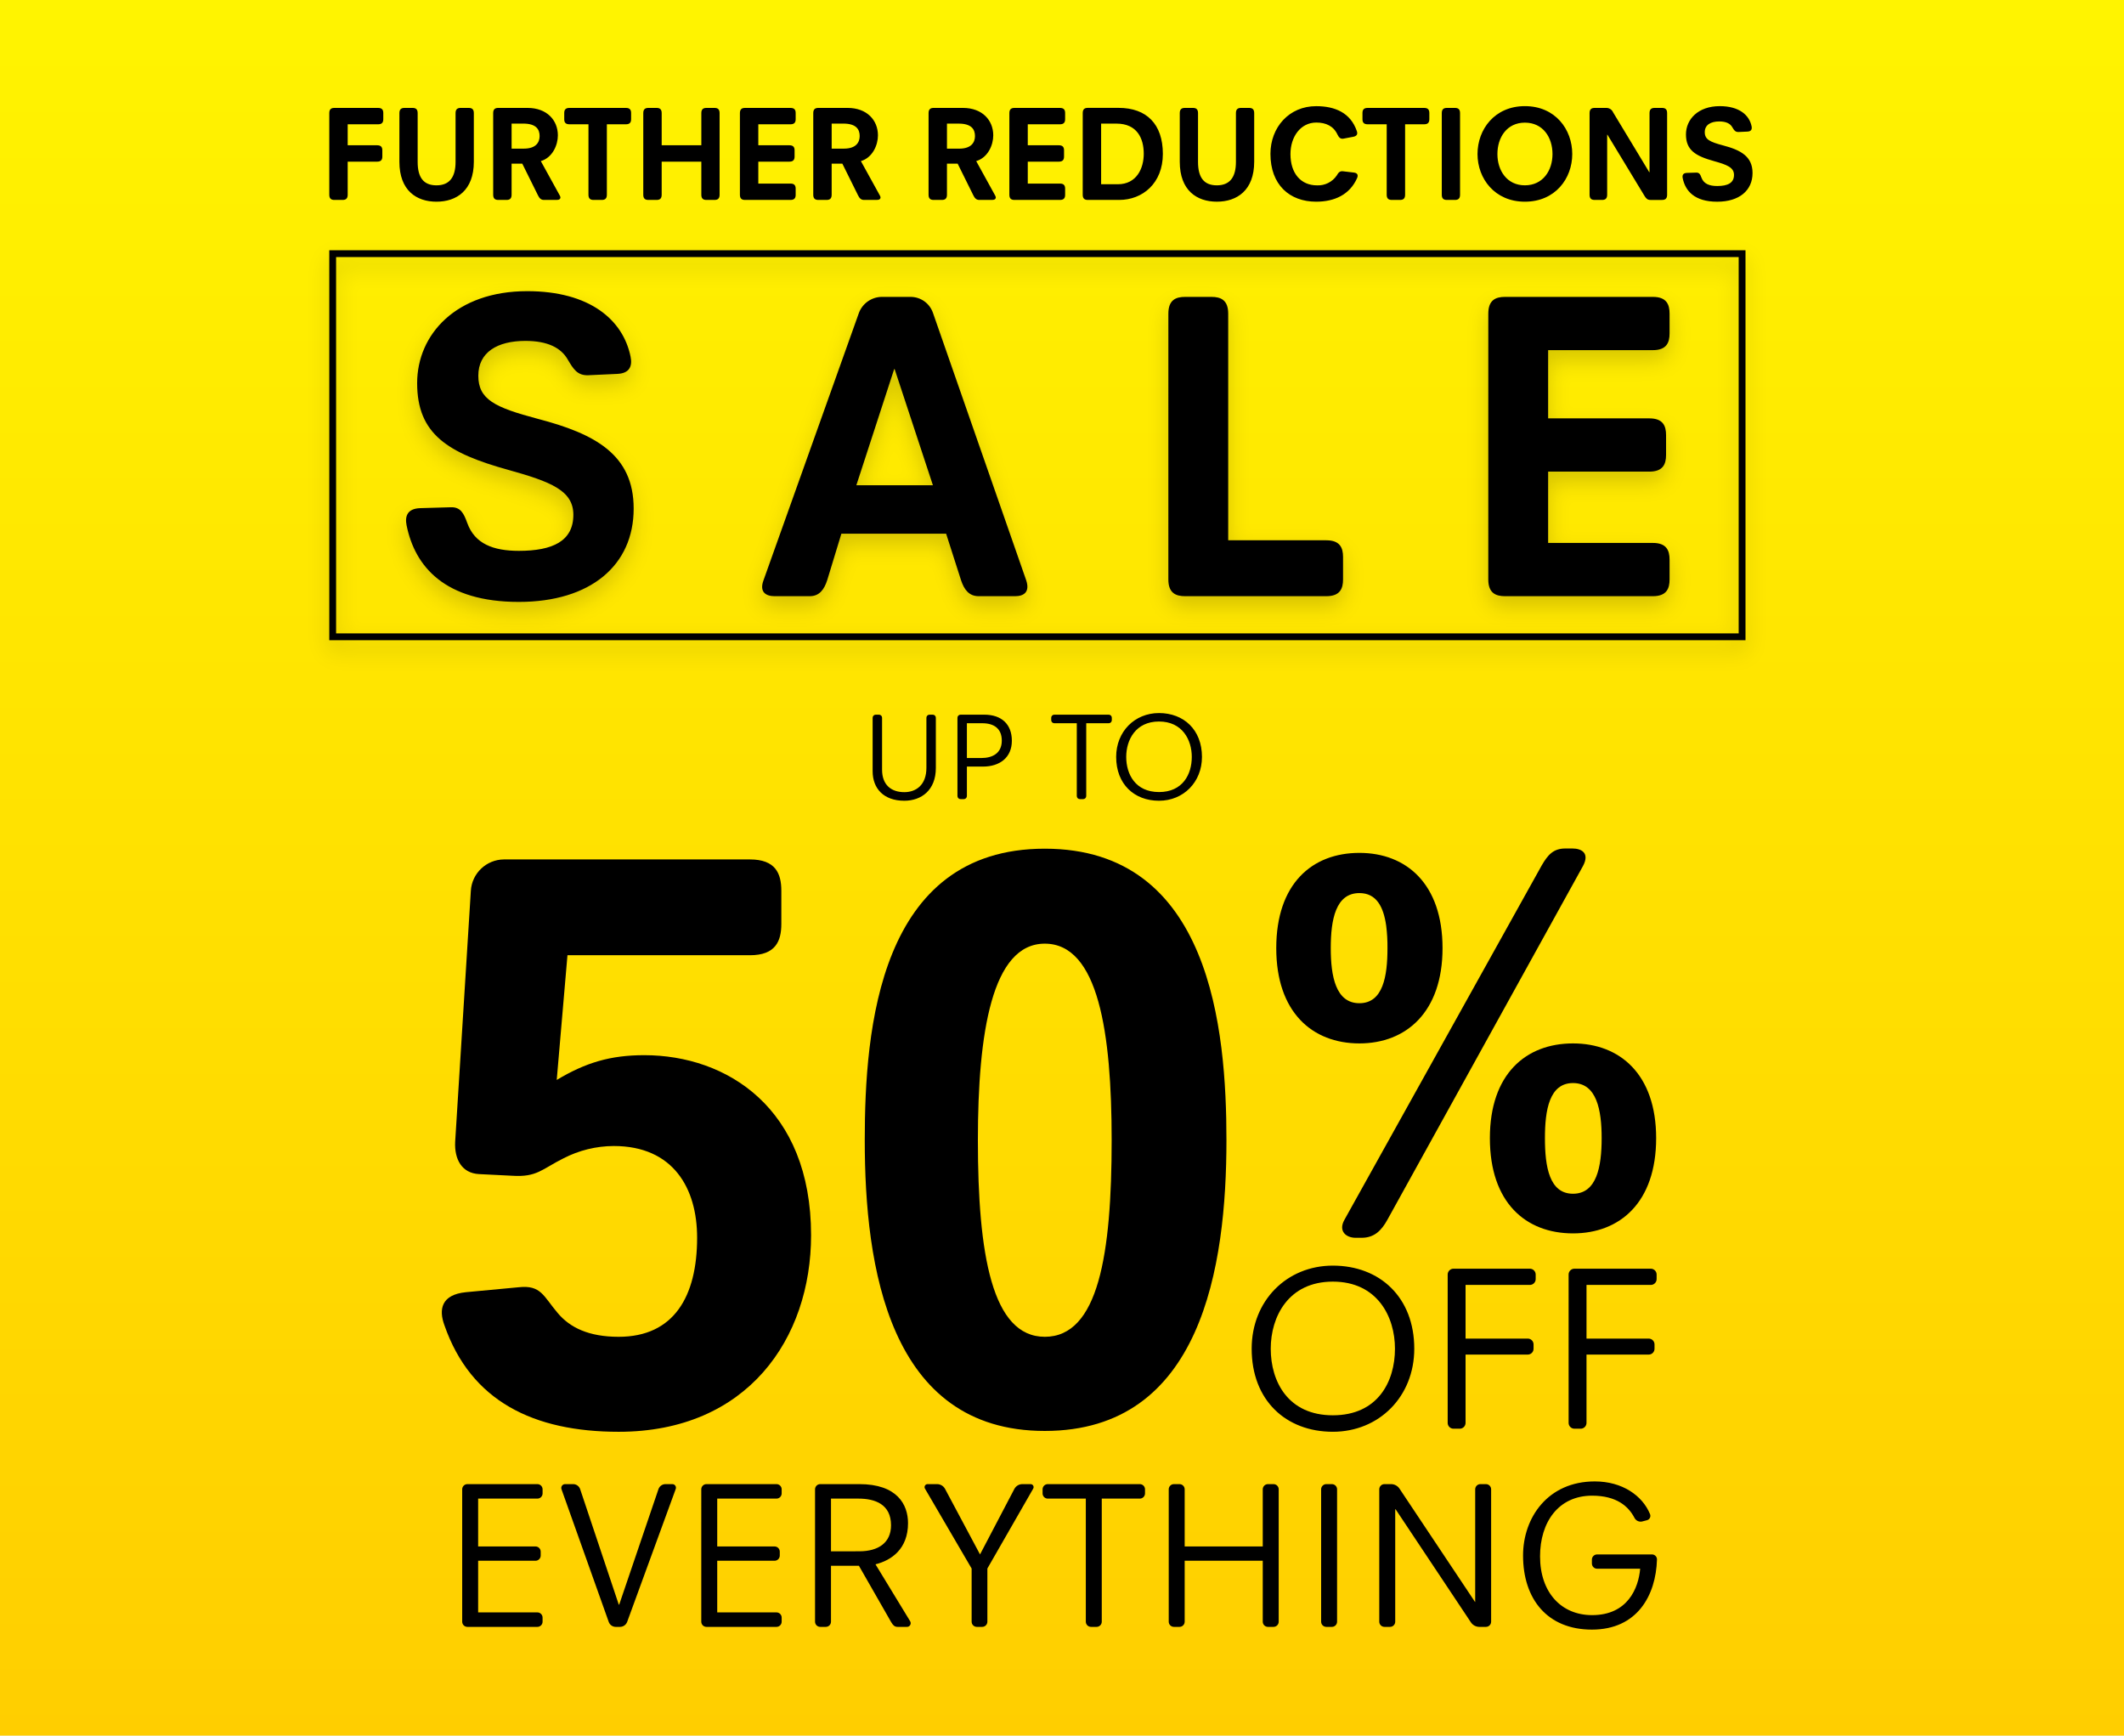
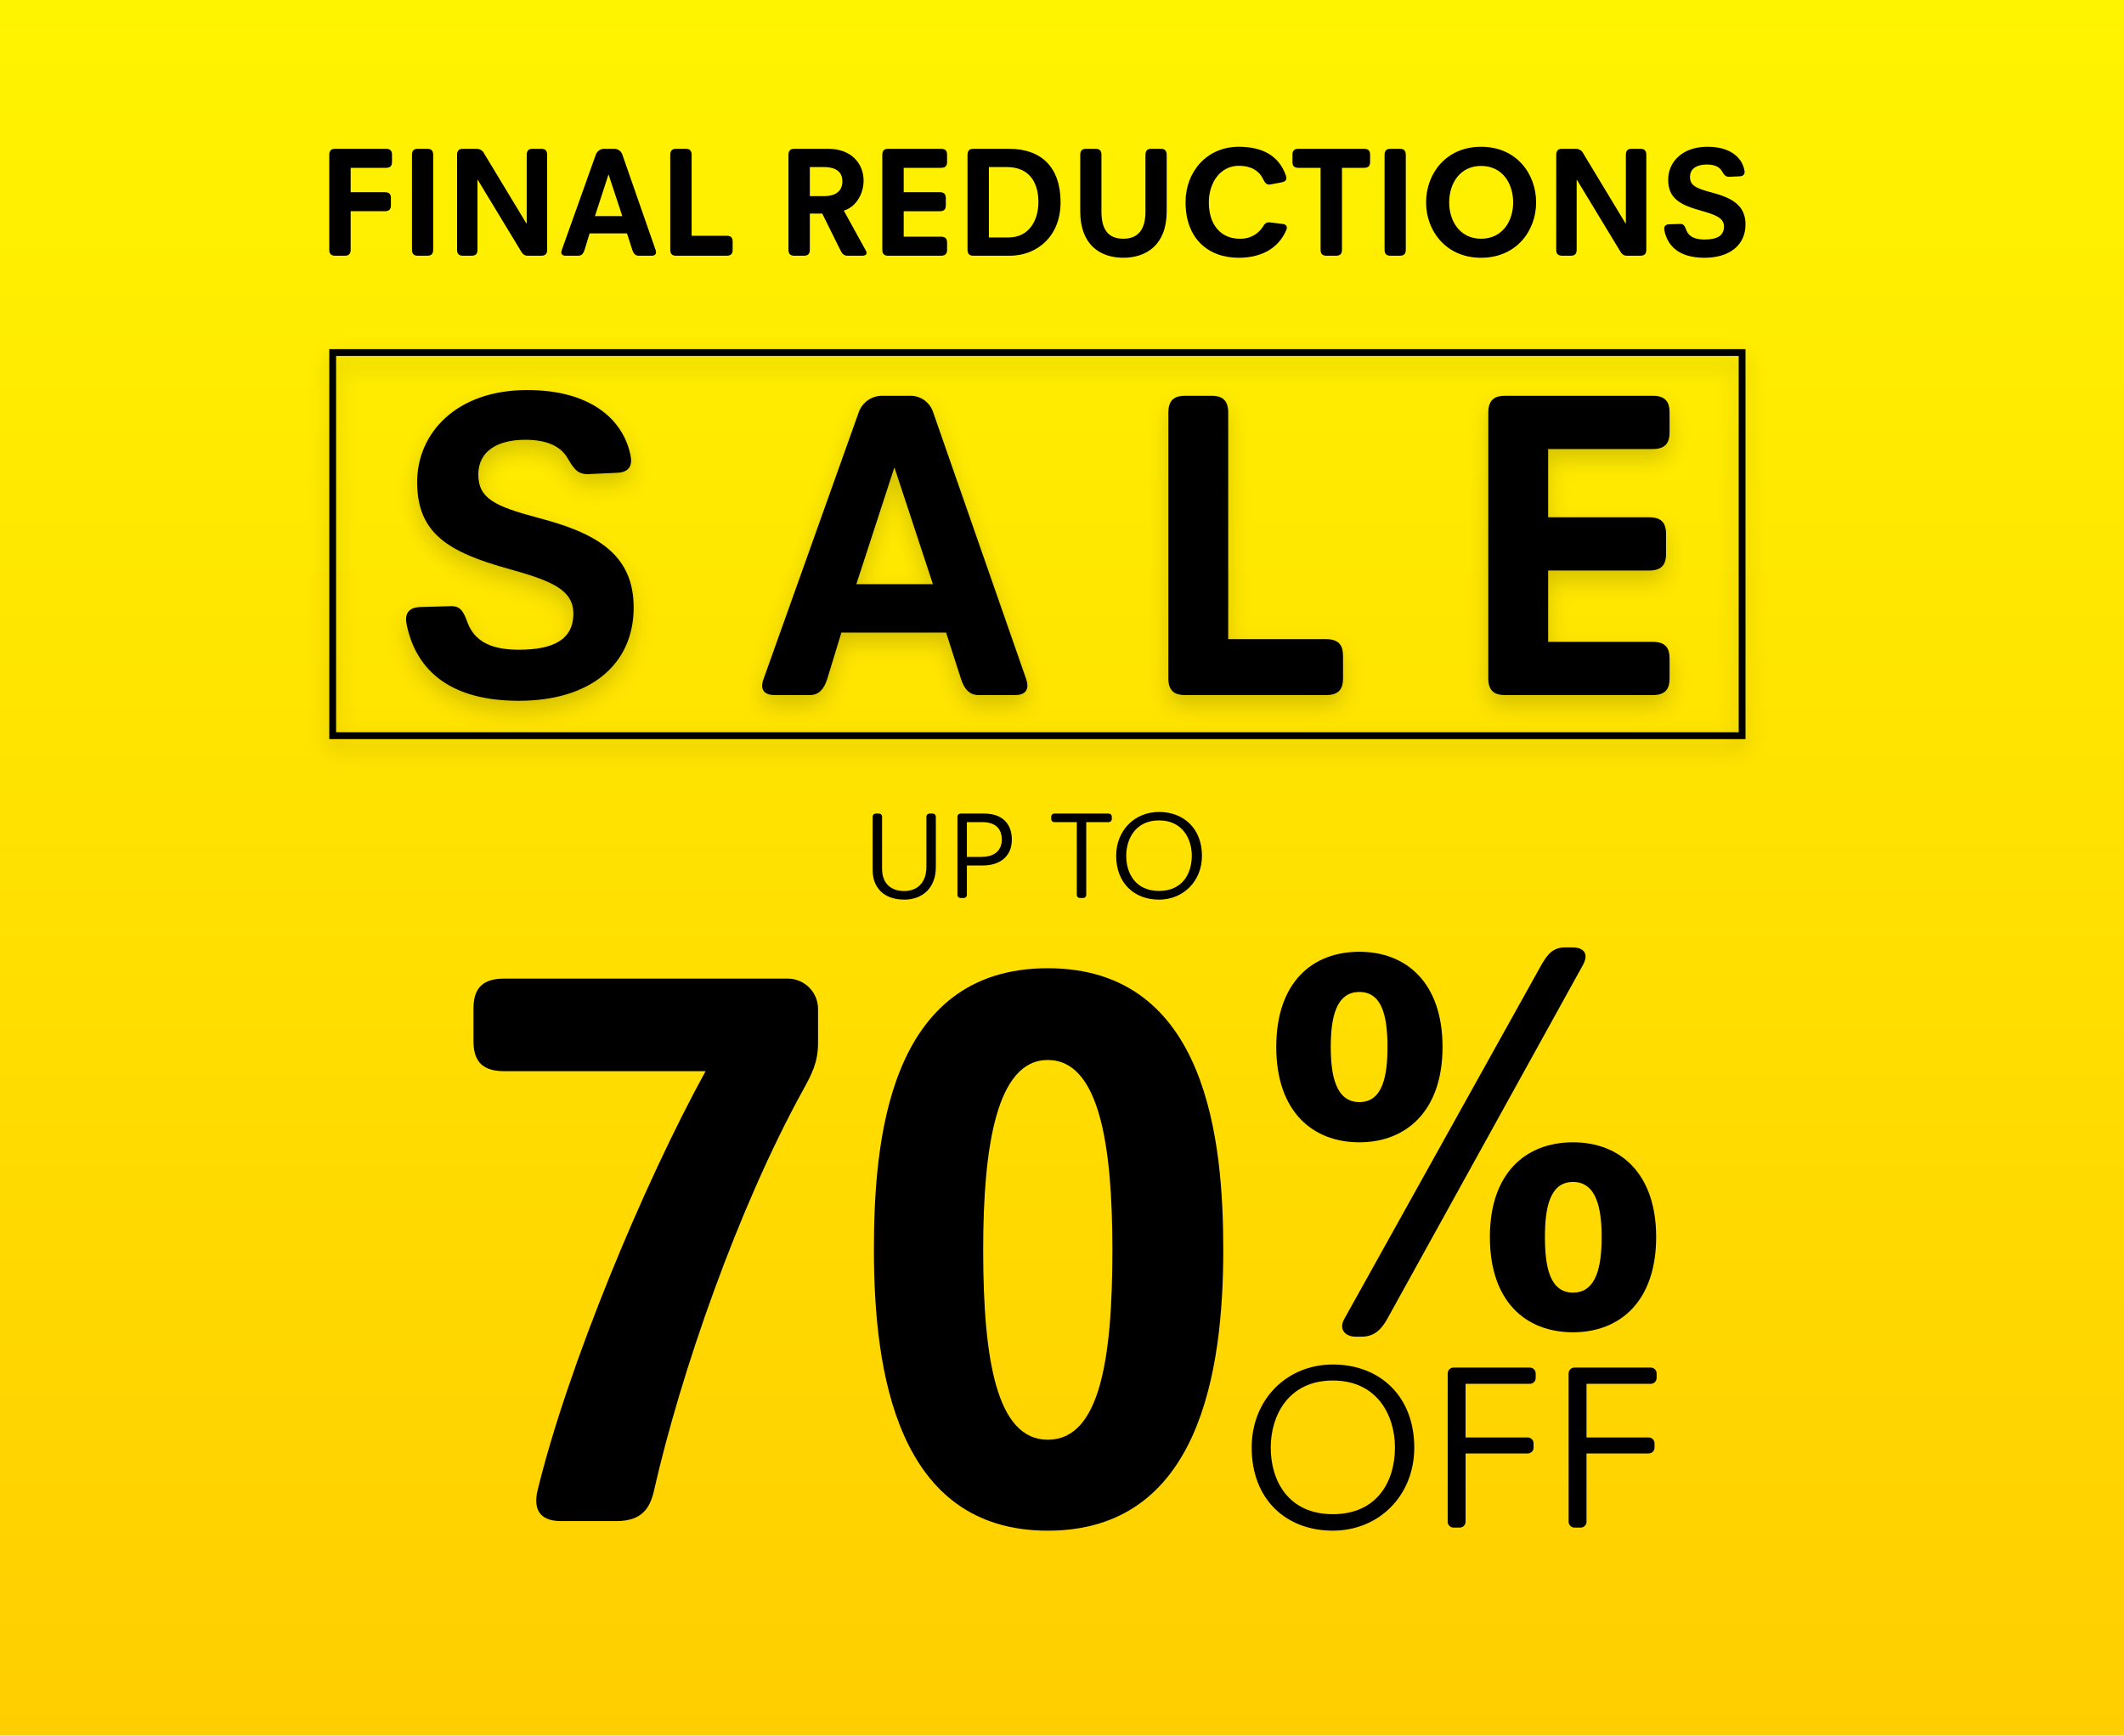
<svg xmlns="http://www.w3.org/2000/svg" viewBox="0 0 623 509">
  <defs>
    <style>
      .cls-1 {
        clip-path: url(#clip-Category);
      }

-       .cls-2, .cls-4 {
+       .cls-2 {
+         fill: url(#linear-gradient);
+       }
+ 
+       .cls-3, .cls-5 {
        fill: none;
      }

-       .cls-2 {
+       .cls-3 {
        stroke: #000;
        stroke-width: 2px;
      }

-       .cls-3 {
+       .cls-4 {
        stroke: none;
      }

-       .cls-5 {
-         fill: url(#linear-gradient);
+       .cls-6 {
+         fill: #fff;
      }

-       .cls-6 {
+       .cls-7 {
        filter: url(#Rectangle_722);
      }

-       .cls-7 {
+       .cls-8 {
        filter: url(#Path_536);
      }
    </style>
    <linearGradient id="linear-gradient" x1="0.5" x2="0.5" y2="1" gradientUnits="objectBoundingBox">
      <stop offset="0" stop-color="#fff400" />
      <stop offset="1" stop-color="#ffce00" />
    </linearGradient>
-     <filter id="Path_536" x="110.106" y="79.39" width="388.614" height="109.13" filterUnits="userSpaceOnUse">
+     <filter id="Path_536" x="110.104" y="108.388" width="388.606" height="109.133" filterUnits="userSpaceOnUse">
      <feOffset dy="3" input="SourceAlpha" />
      <feGaussianBlur stdDeviation="3" result="blur" />
      <feFlood flood-opacity="0.161" />
      <feComposite operator="in" in2="blur" />
      <feComposite in="SourceGraphic" />
    </filter>
-     <filter id="Rectangle_722" x="87.584" y="67.386" width="433.403" height="132.364" filterUnits="userSpaceOnUse">
+     <filter id="Rectangle_722" x="87.58" y="96.39" width="433.402" height="132.364" filterUnits="userSpaceOnUse">
      <feOffset dy="3" input="SourceAlpha" />
      <feGaussianBlur stdDeviation="3" result="blur-2" />
      <feFlood flood-opacity="0.161" />
      <feComposite operator="in" in2="blur-2" />
      <feComposite in="SourceGraphic" />
    </filter>
    <clipPath id="clip-Category">
      <rect width="623" height="509" />
    </clipPath>
  </defs>
  <g id="Category" class="cls-1">
-     <rect class="cls-5" width="623" height="509" />
+     <rect class="cls-6" width="623" height="509" />
+     <rect id="Rectangle_3" data-name="Rectangle 3" class="cls-2" width="623" height="509" />
+     <g class="cls-8" transform="matrix(1, 0, 0, 1, 0, 0)">
+       <path id="Path_536-2" data-name="Path 536" d="M148.348,75.441c2.453,12.133,11.23,22.46,32.915,22.46,21.04,0,33.69-10.714,33.69-27.365,0-15.877-11.359-21.944-28.139-26.332-12.65-3.356-17.426-5.68-17.426-12.65,0-6.841,5.55-10.2,13.812-10.2,6.583,0,10.455,2.065,12.392,5.421,1.678,2.84,2.84,4.776,6.067,4.647l8.39-.387c3.872-.129,4.518-2.453,4-5.034-2.194-10.843-12-19.233-30.334-19.233-20.782,0-32.27,12.65-32.27,26.978,0,14.973,9.036,20.524,26.72,25.429,12.521,3.485,19.1,6.067,19.1,13.166,0,7.745-6.067,10.585-16.006,10.585-7.487,0-12.908-2.065-15.1-8.132-1.033-2.84-1.936-4.776-4.9-4.647l-8.906.258C148.477,70.535,147.832,72.859,148.348,75.441ZM253.032,91.576c-1.291,3.485.774,4.647,3.227,4.647h10.326c2.84,0,4.26-1.936,5.163-4.776l4.131-13.553H306.6l4.389,13.682c.9,2.711,2.324,4.647,5.163,4.647h10.714c2.453,0,4.389-1.162,3.227-4.647L302.727,13.1a6.953,6.953,0,0,0-6.454-4.647h-8.648a7.256,7.256,0,0,0-6.583,4.647Zm27.236-27.881,11.1-34.077h.129l11.23,34.077Zm91.518,27.623c0,4,2.194,4.9,4.9,4.9h41.435c4,0,4.9-2.194,4.9-4.9V84.734c0-2.711-.9-4.9-4.9-4.9H389.34V13.353c0-4-2.194-4.9-4.9-4.9h-7.75c-2.711,0-4.9.9-4.9,4.905Zm93.841,0c0,4,2.194,4.9,4.9,4.9H513.9c4,0,4.9-2.194,4.9-4.9V85.509c0-2.711-.9-4.9-4.9-4.9H483.181V59.693H512.87c4,0,4.9-2.194,4.9-4.9V48.979c0-2.711-.9-4.9-4.9-4.9H483.181V24.067H513.9c4,0,4.9-2.194,4.9-4.905V13.353c0-2.711-.9-4.9-4.9-4.9H470.531c-2.711,0-4.9.9-4.9,4.905Z" transform="translate(-29.09 107.62)" />
+     </g>
    <g class="cls-7" transform="matrix(1, 0, 0, 1, 0, 0)">
-       <path id="Path_536-2" data-name="Path 536" d="M148.348,75.441c2.453,12.133,11.23,22.46,32.915,22.46,21.04,0,33.69-10.714,33.69-27.365,0-15.877-11.359-21.944-28.139-26.332-12.65-3.356-17.426-5.68-17.426-12.65,0-6.841,5.55-10.2,13.812-10.2,6.583,0,10.455,2.065,12.392,5.421,1.678,2.84,2.84,4.776,6.067,4.647l8.39-.387c3.872-.129,4.518-2.453,4-5.034-2.194-10.843-12-19.233-30.334-19.233-20.782,0-32.27,12.65-32.27,26.978,0,14.973,9.036,20.524,26.72,25.429,12.521,3.485,19.1,6.067,19.1,13.166,0,7.745-6.067,10.585-16.006,10.585-7.487,0-12.908-2.065-15.1-8.132-1.033-2.84-1.936-4.776-4.905-4.647l-8.906.258C148.477,70.535,147.832,72.859,148.348,75.441ZM253.032,91.576c-1.291,3.485.774,4.647,3.227,4.647h10.326c2.84,0,4.26-1.936,5.163-4.776l4.131-13.553H306.6l4.389,13.682c.9,2.711,2.324,4.647,5.163,4.647h10.714c2.453,0,4.389-1.162,3.227-4.647L302.727,13.095a6.953,6.953,0,0,0-6.454-4.647h-8.648a7.256,7.256,0,0,0-6.583,4.647Zm27.236-27.881,11.1-34.077h.129l11.23,34.077Zm91.518,27.623c0,4,2.194,4.905,4.9,4.905h41.435c4,0,4.905-2.194,4.905-4.905V84.734c0-2.711-.9-4.905-4.905-4.905H389.34V13.353c0-4-2.194-4.905-4.9-4.905H376.69c-2.711,0-4.9.9-4.9,4.905Zm93.841,0c0,4,2.194,4.905,4.9,4.905H513.9c4,0,4.9-2.194,4.9-4.905V85.509c0-2.711-.9-4.905-4.9-4.905H483.181V59.693H512.87c4,0,4.9-2.194,4.9-4.905V48.979c0-2.711-.9-4.905-4.9-4.905H483.181V24.067H513.9c4,0,4.9-2.194,4.9-4.905V13.353c0-2.711-.9-4.905-4.9-4.905H470.531c-2.711,0-4.9.9-4.9,4.905Z" transform="translate(-29.09 78.62)" />
-     </g>
-     <g class="cls-6" transform="matrix(1, 0, 0, 1, 0, 0)">
-       <g id="Rectangle_722-2" data-name="Rectangle 722" class="cls-2" transform="translate(96.58 73.39)">
-         <rect class="cls-3" width="415.402" height="114.364" />
-         <rect class="cls-4" x="1" y="1" width="413.402" height="112.364" />
+       <g id="Rectangle_722-2" data-name="Rectangle 722" class="cls-3" transform="translate(96.58 102.39)">
+         <rect class="cls-4" width="415.402" height="114.364" />
+         <rect class="cls-5" x="1" y="1" width="413.402" height="112.364" />
      </g>
    </g>
-     <g id="Group_1069" data-name="Group 1069" transform="translate(0 10)">
-       <path id="Path_540" data-name="Path 540" d="M1.14,25.5c0,15.115,10.007,24.363,23.811,24.363,13.527,0,23.88-10.283,23.88-24.363,0-15.046-10.076-24.363-23.88-24.363C11.423,1.14,1.14,11.423,1.14,25.5Zm5.59,0c0-9.386,5.176-19.67,18.22-19.67s18.22,10.283,18.22,19.67c0,9.662-5.038,19.532-18.22,19.532C11.837,45.034,6.73,35.165,6.73,25.5Zm51.9,21.74a1.709,1.709,0,0,0,1.725,1.725H62.15a1.709,1.709,0,0,0,1.725-1.725V27.228H82.1A1.709,1.709,0,0,0,83.821,25.5V24.26A1.709,1.709,0,0,0,82.1,22.535H63.876V6.8H82.717a1.709,1.709,0,0,0,1.725-1.725V3.763a1.709,1.709,0,0,0-1.725-1.725H60.356A1.709,1.709,0,0,0,58.63,3.763Zm35.474,0a1.709,1.709,0,0,0,1.725,1.725h1.794a1.709,1.709,0,0,0,1.725-1.725V27.228h18.22A1.709,1.709,0,0,0,119.3,25.5V24.26a1.709,1.709,0,0,0-1.725-1.725H99.35V6.8h18.841a1.709,1.709,0,0,0,1.725-1.725V3.763a1.709,1.709,0,0,0-1.725-1.725H95.83A1.709,1.709,0,0,0,94.1,3.763Z" transform="translate(365.995 360.031)" />
-       <path id="Path_538" data-name="Path 538" d="M33.775,160.2c7.751,22.284,26.159,31.246,51.108,31.246,37.786,0,56.436-27.37,56.436-57.647,0-37.3-24.706-52.8-48.928-52.8-9.931,0-17.2,2.18-25.675,7.266l3.149-36.575h53.53c7.509,0,9.2-4.118,9.2-9.2V32.794c0-5.087-1.7-9.2-9.2-9.2H51.214a9.792,9.792,0,0,0-9.689,9.2l-4.6,73.634c-.242,5.087,1.938,9.2,7.024,9.446l9.689.484c7.266.484,8.72-1.938,15.017-5.087a32.464,32.464,0,0,1,14.775-3.633c17.44,0,24.464,12.353,24.464,26.886,0,17.2-6.782,29.066-23.011,29.066-8.72,0-14.291-2.664-17.924-7.024-4.118-4.844-4.844-8.235-11.384-7.509l-15.5,1.453C32.806,151.238,32.079,155.6,33.775,160.2Zm176.091,31c46.021,0,53.288-48.2,53.288-85.26,0-32.457-4.6-85.5-53.288-85.5s-52.8,53.045-52.8,85.5C157.063,143,164.087,191.2,209.866,191.2Zm0-27.613c-15.5,0-19.62-24.222-19.62-57.647,0-31.488,4.118-57.647,19.62-57.647,15.744,0,19.62,26.159,19.62,57.647C229.486,139.369,225.61,163.591,209.866,163.591Z" transform="translate(96.58 218.452)" />
-       <path id="Path_539" data-name="Path 539" d="M456.074,131.192c-1.938,3.391.484,5.329,3.23,5.329h1.776c3.714,0,5.814-2.1,7.59-5.329L526,27.517c2.1-3.876-.484-5.168-3.068-5.168h-2.1c-3.553,0-5.168,1.938-6.944,5.006Zm4.36-51.676c13.727,0,24.385-9.2,24.385-27.938,0-18.894-10.658-27.938-24.385-27.938-13.888,0-24.385,9.043-24.385,27.938C436.049,70.311,446.546,79.516,460.434,79.516Zm0-11.789c-6.944,0-8.4-7.913-8.4-16.149,0-8.4,1.453-16.149,8.4-16.149,5.014,0,7.081,4.041,7.86,9.573a48.652,48.652,0,0,1,.376,6.576C468.67,59.814,467.378,67.727,460.434,67.727Zm38.273,39.565c0,18.894,10.5,27.938,24.385,27.938,13.727,0,24.385-9.043,24.385-27.938,0-18.733-10.658-27.776-24.385-27.776C509.2,79.516,498.707,88.559,498.707,107.292Zm16.149,0c0-8.236,1.292-16.149,8.236-16.149s8.4,7.913,8.4,16.149c0,8.4-1.453,16.31-8.4,16.31S514.856,115.689,514.856,107.292Z" transform="translate(-61.704 216.485)" />
-       <path id="Path_541" data-name="Path 541" d="M9.232,46.907a1.524,1.524,0,0,0,1.539,1.539h20.5a1.524,1.524,0,0,0,1.539-1.539v-1.17A1.524,1.524,0,0,0,31.274,44.2H13.912V29.052H30.72a1.524,1.524,0,0,0,1.539-1.539V26.4a1.524,1.524,0,0,0-1.539-1.539H13.912V10.828H31.274a1.524,1.524,0,0,0,1.539-1.539V8.119a1.524,1.524,0,0,0-1.539-1.539h-20.5A1.524,1.524,0,0,0,9.232,8.119Zm42.975.062a2.185,2.185,0,0,0,2.032,1.478h1.293a2.265,2.265,0,0,0,2.093-1.478L71.847,8.057a1.061,1.061,0,0,0-.985-1.478H68.83A2.185,2.185,0,0,0,66.8,8.057L55.285,41.92h-.123L43.834,8.057A2.185,2.185,0,0,0,41.8,6.579H39.4a1.119,1.119,0,0,0-1.047,1.478Zm27.152-.062A1.524,1.524,0,0,0,80.9,48.446h20.5a1.524,1.524,0,0,0,1.539-1.539v-1.17A1.524,1.524,0,0,0,101.4,44.2H84.038V29.052h16.808a1.524,1.524,0,0,0,1.539-1.539V26.4a1.524,1.524,0,0,0-1.539-1.539H84.038V10.828H101.4a1.524,1.524,0,0,0,1.539-1.539V8.119A1.524,1.524,0,0,0,101.4,6.579H80.9a1.524,1.524,0,0,0-1.539,1.539Zm33.37,0a1.524,1.524,0,0,0,1.539,1.539h1.6a1.524,1.524,0,0,0,1.539-1.539V30.529H125.6l9.481,16.562c.493.8.924,1.354,1.847,1.354h2.647a1.09,1.09,0,0,0,1.047-1.662L130.46,30.1C135.139,28.929,140,25.6,140,18.031c0-5.48-3.2-11.452-14.284-11.452H114.268a1.524,1.524,0,0,0-1.539,1.539Zm4.679-20.625V10.828h8.065c4.864,0,9.543,1.662,9.543,7.819,0,5.11-3.694,7.634-9.3,7.634Zm41.251,20.625a1.524,1.524,0,0,0,1.539,1.539h1.539a1.524,1.524,0,0,0,1.539-1.539V31.33L176.7,7.934a.881.881,0,0,0-.739-1.354H173.5a2.668,2.668,0,0,0-2.278,1.354L161.121,27.2,150.839,7.934a2.668,2.668,0,0,0-2.278-1.354h-2.832a.881.881,0,0,0-.739,1.354l13.668,23.4Zm33.493,0a1.524,1.524,0,0,0,1.539,1.539h1.6a1.524,1.524,0,0,0,1.539-1.539V10.828h11.144a1.524,1.524,0,0,0,1.539-1.539V8.119a1.524,1.524,0,0,0-1.539-1.539H181.008a1.524,1.524,0,0,0-1.539,1.539v1.17a1.524,1.524,0,0,0,1.539,1.539h11.144Zm24.319,0a1.524,1.524,0,0,0,1.539,1.539h1.6a1.524,1.524,0,0,0,1.539-1.539V29.052h22.9V46.907a1.524,1.524,0,0,0,1.539,1.539h1.6a1.524,1.524,0,0,0,1.539-1.539V8.119a1.524,1.524,0,0,0-1.539-1.539h-1.6a1.524,1.524,0,0,0-1.539,1.539V24.865h-22.9V8.119a1.524,1.524,0,0,0-1.539-1.539h-1.6a1.524,1.524,0,0,0-1.539,1.539Zm44.7,0a1.524,1.524,0,0,0,1.539,1.539h1.6a1.524,1.524,0,0,0,1.539-1.539V8.119a1.524,1.524,0,0,0-1.539-1.539h-1.6a1.524,1.524,0,0,0-1.539,1.539Zm17.054,0a1.524,1.524,0,0,0,1.539,1.539h1.6a1.524,1.524,0,0,0,1.539-1.539V13.968h.123l22.1,33.185a2.982,2.982,0,0,0,2.4,1.293h1.97a1.524,1.524,0,0,0,1.539-1.539V8.119A1.524,1.524,0,0,0,309.5,6.579h-1.6a1.524,1.524,0,0,0-1.539,1.539v33H306.3L284.134,7.872a2.982,2.982,0,0,0-2.4-1.293h-1.97a1.524,1.524,0,0,0-1.539,1.539ZM320.4,27.513c0,12.806,7.142,21.734,20.194,21.734,13.3,0,18.778-10.036,19.086-20.564A1.459,1.459,0,0,0,358.2,27.2H342.131a1.524,1.524,0,0,0-1.539,1.539v1.108a1.524,1.524,0,0,0,1.539,1.539h12.621C354.26,37.056,351.12,45,340.654,45c-9.051,0-15.269-6.649-15.269-17.239,0-9.974,5.356-17.793,15.269-17.793,7.265,0,10.713,3.2,12.437,6.526a2.025,2.025,0,0,0,2.216,1.047l1.416-.369a1.319,1.319,0,0,0,.924-1.785c-2.216-5.418-8.127-9.6-16.193-9.6C327.663,5.779,320.4,16.43,320.4,27.513Z" transform="translate(126.335 418.667)" />
-       <path id="Path_537" data-name="Path 537" d="M1.78,18.187c0,5.1,3.242,8.669,9.288,8.669,5.027,0,9.252-3.1,9.252-9.616V2.524a.9.9,0,0,0-.911-.911h-.947a.9.9,0,0,0-.911.911V17.2c0,5.063-3.06,7.139-6.484,7.139-3.788,0-6.52-2.076-6.52-6.593V2.524a.9.9,0,0,0-.911-.911H2.691a.9.9,0,0,0-.911.911Zm24.878,7.285a.9.9,0,0,0,.911.911h.947a.9.9,0,0,0,.911-.911V16.839h4.7c4.954,0,8.487-2.659,8.487-7.576,0-4.808-2.987-7.649-8.086-7.649H27.569a.9.9,0,0,0-.911.911Zm2.768-11.146V4.127h4.517c3.351,0,5.719,1.493,5.719,5.1,0,3.752-2.8,5.1-5.974,5.1ZM61.663,25.472a.9.9,0,0,0,.911.911h.947a.9.9,0,0,0,.911-.911V4.127h6.593a.9.9,0,0,0,.911-.911V2.524a.9.9,0,0,0-.911-.911H55.07a.9.9,0,0,0-.911.911v.692a.9.9,0,0,0,.911.911h6.593ZM73.21,14c0,7.977,5.282,12.858,12.567,12.858,7.139,0,12.6-5.427,12.6-12.858,0-7.941-5.318-12.858-12.6-12.858C78.637,1.14,73.21,6.567,73.21,14Zm2.95,0c0-4.954,2.732-10.381,9.616-10.381S95.393,9.044,95.393,14c0,5.1-2.659,10.308-9.616,10.308C78.856,24.306,76.16,19.1,76.16,14Z" transform="translate(254.177 197.977)" />
-     </g>
-     <path id="Path_548" data-name="Path 548" d="M-152.076,5.9c0,1.231.675,1.508,1.508,1.508h2.382c.834,0,1.508-.278,1.508-1.508V-3.821h8.654c1.231,0,1.508-.675,1.508-1.508V-7.116c0-.834-.278-1.508-1.508-1.508h-8.654v-6.153h8.932c1.231,0,1.508-.675,1.508-1.508v-1.786c0-.834-.278-1.508-1.508-1.508h-12.822c-.834,0-1.508.278-1.508,1.508Zm20.563-9.686c0,8.416,5,11.711,10.877,11.711s10.956-3.295,10.956-11.711V-18.072c0-1.231-.675-1.508-1.508-1.508h-2.342c-.834,0-1.508.278-1.508,1.508V-3.742c0,4.486-1.786,6.868-5.6,6.868-3.851,0-5.518-2.382-5.518-6.868V-18.072c0-1.231-.675-1.508-1.508-1.508H-130c-.834,0-1.508.278-1.508,1.508ZM-104,5.9c0,1.231.675,1.508,1.508,1.508h2.382c.834,0,1.508-.278,1.508-1.508v-9.13h3.136l4.6,9.289c.4.794.834,1.35,1.747,1.35h3.771c.794,0,1.072-.357,1.072-.715a1.316,1.316,0,0,0-.2-.6L-90.029-3.98c3.454-1.032,5-4.724,5-7.542,0-4.446-3.215-8.059-8.892-8.059h-8.575c-.834,0-1.508.278-1.508,1.508Zm5.4-13.537v-7.344h3.414c3.811,0,4.8,1.707,4.8,3.652,0,1.747-.953,3.692-4.645,3.692ZM-76.056,5.9c0,1.231.675,1.508,1.508,1.508h2.382c.834,0,1.508-.278,1.508-1.508V-14.778h5.6c1.231,0,1.508-.675,1.508-1.508v-1.786c0-.834-.278-1.508-1.508-1.508H-81.653c-1.231,0-1.509.675-1.509,1.508v1.786c0,.834.278,1.508,1.509,1.508h5.6Zm16.077,0c0,1.231.675,1.508,1.508,1.508h2.382c.834,0,1.508-.278,1.508-1.508V-3.821h11.631V5.9c0,1.231.675,1.508,1.509,1.508H-39.1c.834,0,1.508-.278,1.508-1.508V-18.072c0-1.231-.675-1.508-1.508-1.508H-41.44c-.834,0-1.509.278-1.509,1.508v9.448H-54.58v-9.448c0-1.231-.675-1.508-1.508-1.508H-58.47c-.834,0-1.508.278-1.508,1.508Zm28.344,0c0,1.231.675,1.508,1.508,1.508h13.338c1.231,0,1.508-.675,1.508-1.508V4.118c0-.834-.278-1.508-1.508-1.508h-9.448V-3.821h9.13c1.231,0,1.508-.675,1.508-1.508V-7.116c0-.834-.278-1.508-1.508-1.508h-9.13v-6.153h9.448c1.231,0,1.508-.675,1.508-1.508v-1.786c0-.834-.278-1.508-1.508-1.508H-30.126c-.834,0-1.508.278-1.508,1.508Zm21.516,0c0,1.231.675,1.508,1.508,1.508h2.382c.834,0,1.508-.278,1.508-1.508v-9.13h3.136l4.6,9.289c.4.794.834,1.35,1.747,1.35H8.539c.794,0,1.072-.357,1.072-.715a1.316,1.316,0,0,0-.2-.6L3.854-3.98c3.454-1.032,5-4.724,5-7.542,0-4.446-3.215-8.059-8.892-8.059H-8.61c-.834,0-1.508.278-1.508,1.508Zm5.4-13.537v-7.344h3.414c3.811,0,4.8,1.707,4.8,3.652,0,1.747-.953,3.692-4.645,3.692ZM23.7,5.9c0,1.231.675,1.508,1.508,1.508h2.382c.834,0,1.508-.278,1.508-1.508v-9.13h3.136l4.6,9.289c.4.794.834,1.35,1.747,1.35h3.771c.794,0,1.072-.357,1.072-.715a1.316,1.316,0,0,0-.2-.6L37.676-3.98c3.454-1.032,5-4.724,5-7.542,0-4.446-3.215-8.059-8.892-8.059H25.211c-.834,0-1.508.278-1.508,1.508ZM29.1-7.632v-7.344h3.414c3.811,0,4.8,1.707,4.8,3.652,0,1.747-.953,3.692-4.645,3.692ZM47.4,5.9c0,1.231.675,1.508,1.508,1.508H62.249c1.231,0,1.508-.675,1.508-1.508V4.118c0-.834-.278-1.508-1.508-1.508H52.8V-3.821h9.13c1.231,0,1.508-.675,1.508-1.508V-7.116c0-.834-.278-1.508-1.508-1.508H52.8v-6.153h9.448c1.231,0,1.508-.675,1.508-1.508v-1.786c0-.834-.278-1.508-1.508-1.508H48.911c-.834,0-1.508.278-1.508,1.508Zm21.516,0c0,1.231.675,1.508,1.508,1.508H79.6c6.868,0,12.822-4.883,12.822-13.5,0-8.733-4.764-13.5-12.981-13.5H70.427c-.834,0-1.508.278-1.508,1.508Zm5.4-3.1V-14.976H78.8c6.074,0,8.019,4.327,8.019,8.852,0,4.248-2.064,8.932-7.622,8.932Zm23.064-6.59c0,8.416,5,11.711,10.877,11.711s10.956-3.295,10.956-11.711V-18.072c0-1.231-.675-1.508-1.508-1.508h-2.342c-.834,0-1.508.278-1.508,1.508V-3.742c0,4.486-1.786,6.868-5.6,6.868-3.851,0-5.518-2.382-5.518-6.868V-18.072c0-1.231-.675-1.508-1.508-1.508H98.889c-.834,0-1.508.278-1.508,1.508Zm26.6-2.3c0,9.051,5.6,14.013,13.418,14.013,5.359,0,9.845-2.064,11.989-6.907.318-.715.278-1.469-.873-1.628L145.256-1c-.913-.119-1.35.4-1.826,1.231a6.63,6.63,0,0,1-5.8,2.9c-4.684,0-7.781-3.454-7.781-9.17,0-5.042,2.938-9.249,7.582-9.249,2.818,0,5.042,1.032,6.193,3.493.4.834.873,1.389,1.747,1.231l2.938-.556c1.191-.238,1.27-.953.992-1.707-1.826-5.28-6.312-7.265-11.909-7.265C129.456-20.1,123.978-13.9,123.978-6.084ZM158.078,5.9c0,1.231.675,1.508,1.508,1.508h2.382c.834,0,1.508-.278,1.508-1.508V-14.778h5.6c1.231,0,1.508-.675,1.508-1.508v-1.786c0-.834-.278-1.508-1.508-1.508H152.481c-1.231,0-1.508.675-1.508,1.508v1.786c0,.834.278,1.508,1.508,1.508h5.6Zm16.157,0c0,1.231.675,1.508,1.508,1.508h2.342c.834,0,1.509-.278,1.509-1.508V-18.072c0-1.231-.675-1.508-1.509-1.508h-2.342c-.834,0-1.508.278-1.508,1.508Zm10.48-11.949c0,7.185,5.042,13.973,13.894,13.973,8.892,0,13.894-6.788,13.894-13.973,0-7.265-5-14.053-13.894-14.053C189.756-20.1,184.715-13.309,184.715-6.044Zm5.835,0c0-4.883,2.779-9.21,8.059-9.21,5.319,0,8.1,4.327,8.1,9.21,0,4.8-2.779,9.17-8.1,9.17C193.329,3.126,190.55-1.241,190.55-6.044ZM217.584,5.9c0,1.231.675,1.508,1.508,1.508h2.144c.834,0,1.508-.278,1.508-1.508V-11.721h.079L233.622,6.1c.476.794.873,1.31,1.786,1.31h3.414c.834,0,1.508-.278,1.508-1.508V-18.072c0-1.231-.675-1.508-1.508-1.508h-2.144c-.834,0-1.508.278-1.508,1.508V-.725h-.079l-10.6-17.546a2.144,2.144,0,0,0-1.905-1.31h-3.493c-.834,0-1.508.278-1.508,1.508ZM244.9,1.022c.754,3.732,3.454,6.907,10.123,6.907,6.471,0,10.361-3.295,10.361-8.416,0-4.883-3.493-6.749-8.654-8.1-3.89-1.032-5.359-1.747-5.359-3.89,0-2.1,1.707-3.136,4.248-3.136,2.025,0,3.215.635,3.811,1.667.516.873.873,1.469,1.866,1.429l2.58-.119c1.191-.04,1.389-.754,1.231-1.548-.675-3.335-3.692-5.915-9.329-5.915-6.391,0-9.924,3.89-9.924,8.3,0,4.6,2.779,6.312,8.217,7.82,3.851,1.072,5.875,1.866,5.875,4.049,0,2.382-1.866,3.255-4.922,3.255-2.3,0-3.97-.635-4.645-2.5-.318-.873-.6-1.469-1.509-1.429l-2.739.079C244.935-.487,244.737.228,244.9,1.022Z" transform="translate(248.661 51.227)" />
+     <path id="Path_540" data-name="Path 540" d="M1.14,25.5c0,15.115,10.007,24.363,23.811,24.363,13.527,0,23.88-10.283,23.88-24.363,0-15.046-10.076-24.363-23.88-24.363C11.423,1.14,1.14,11.423,1.14,25.5Zm5.59,0c0-9.386,5.176-19.67,18.22-19.67S43.17,16.113,43.17,25.5c0,9.662-5.038,19.532-18.22,19.532C11.837,45.034,6.73,35.165,6.73,25.5Zm51.9,21.74a1.709,1.709,0,0,0,1.725,1.725h1.8a1.709,1.709,0,0,0,1.725-1.725V27.228H82.1A1.709,1.709,0,0,0,83.821,25.5V24.26A1.709,1.709,0,0,0,82.1,22.535H63.876V6.8H82.717a1.709,1.709,0,0,0,1.725-1.725V3.763a1.709,1.709,0,0,0-1.725-1.725H60.356A1.709,1.709,0,0,0,58.63,3.763Zm35.474,0a1.709,1.709,0,0,0,1.725,1.725h1.794a1.709,1.709,0,0,0,1.725-1.725V27.228h18.22A1.709,1.709,0,0,0,119.3,25.5V24.26a1.709,1.709,0,0,0-1.725-1.725H99.35V6.8h18.841a1.709,1.709,0,0,0,1.725-1.725V3.763a1.709,1.709,0,0,0-1.725-1.725H95.83A1.709,1.709,0,0,0,94.1,3.763Z" transform="translate(365.995 399.031)" />
+     <path id="Path_539" data-name="Path 539" d="M456.074,131.192c-1.938,3.391.484,5.329,3.23,5.329h1.776c3.714,0,5.814-2.1,7.59-5.329L526,27.517c2.1-3.876-.484-5.168-3.068-5.168h-2.1c-3.553,0-5.168,1.938-6.944,5.006Zm4.36-51.676c13.727,0,24.385-9.2,24.385-27.938,0-18.894-10.658-27.938-24.385-27.938-13.888,0-24.385,9.043-24.385,27.938,0,18.733,10.5,27.938,24.385,27.938Zm0-11.789c-6.944,0-8.4-7.913-8.4-16.149,0-8.4,1.453-16.149,8.4-16.149,5.014,0,7.081,4.041,7.86,9.573a48.655,48.655,0,0,1,.376,6.576c0,8.236-1.292,16.149-8.236,16.149Zm38.273,39.565c0,18.894,10.5,27.938,24.385,27.938,13.727,0,24.385-9.043,24.385-27.938,0-18.733-10.658-27.776-24.385-27.776-13.892,0-24.385,9.043-24.385,27.776Zm16.149,0c0-8.236,1.292-16.149,8.236-16.149s8.4,7.913,8.4,16.149c0,8.4-1.453,16.31-8.4,16.31s-8.236-7.913-8.236-16.31Z" transform="translate(-61.704 255.485)" />
+     <path id="Path_537" data-name="Path 537" d="M1.78,18.187c0,5.1,3.242,8.669,9.288,8.669,5.027,0,9.252-3.1,9.252-9.616V2.524a.9.9,0,0,0-.911-.911h-.947a.9.9,0,0,0-.911.911V17.2c0,5.063-3.06,7.139-6.484,7.139-3.788,0-6.52-2.076-6.52-6.593V2.524a.9.9,0,0,0-.911-.911H2.691a.9.9,0,0,0-.911.911Zm24.878,7.285a.9.9,0,0,0,.911.911h.947a.9.9,0,0,0,.911-.911V16.839h4.7c4.954,0,8.487-2.659,8.487-7.576,0-4.808-2.987-7.649-8.086-7.649H27.569a.9.9,0,0,0-.911.911Zm2.768-11.146V4.127h4.517c3.351,0,5.719,1.493,5.719,5.1,0,3.752-2.8,5.1-5.974,5.1ZM61.663,25.472a.9.9,0,0,0,.911.911h.947a.9.9,0,0,0,.911-.911V4.127h6.593a.9.9,0,0,0,.911-.911V2.524a.9.9,0,0,0-.911-.911H55.07a.9.9,0,0,0-.911.911v.692a.9.9,0,0,0,.911.911h6.593ZM73.21,14c0,7.977,5.282,12.858,12.567,12.858,7.139,0,12.6-5.427,12.6-12.858,0-7.941-5.318-12.858-12.6-12.858C78.637,1.14,73.21,6.567,73.21,14Zm2.95,0c0-4.954,2.732-10.381,9.616-10.381S95.393,9.044,95.393,14c0,5.1-2.659,10.308-9.616,10.308C78.856,24.306,76.16,19.1,76.16,14Z" transform="translate(254.177 236.977)" />
+     <path id="Path_7" data-name="Path 7" d="M2.475,7.333c0,1.429.784,1.752,1.752,1.752H6.994c.968,0,1.752-.323,1.752-1.752v-11.3H18.8c1.429,0,1.752-.784,1.752-1.752V-7.791c0-.968-.323-1.752-1.752-1.752H8.746V-16.69H19.121c1.429,0,1.752-.784,1.752-1.752v-2.075c0-.968-.323-1.752-1.752-1.752H4.227c-.968,0-1.752.323-1.752,1.752Zm24.254,0c0,1.429.784,1.752,1.752,1.752H31.2c.968,0,1.752-.323,1.752-1.752v-27.85c0-1.429-.784-1.752-1.752-1.752h-2.72c-.968,0-1.752.323-1.752,1.752Zm13.233,0c0,1.429.784,1.752,1.752,1.752H44.2c.968,0,1.752-.323,1.752-1.752V-13.14h.092L58.59,7.563c.553.922,1.014,1.522,2.075,1.522h3.965c.968,0,1.752-.323,1.752-1.752v-27.85c0-1.429-.784-1.752-1.752-1.752h-2.49c-.968,0-1.752.323-1.752,1.752V-.367H60.3L47.985-20.748a2.491,2.491,0,0,0-2.213-1.522H41.714c-.968,0-1.752.323-1.752,1.752Zm30.709.092c-.461,1.245.277,1.66,1.153,1.66h3.689c1.014,0,1.522-.692,1.844-1.706l1.476-4.842H89.807l1.568,4.888c.323.968.83,1.66,1.844,1.66h3.827c.876,0,1.568-.415,1.153-1.66L88.423-20.61a2.484,2.484,0,0,0-2.305-1.66H83.029a2.592,2.592,0,0,0-2.352,1.66ZM80.4-2.535l3.965-12.173h.046L88.423-2.535Zm22.087,9.867c0,1.429.784,1.752,1.752,1.752h14.8c1.429,0,1.752-.784,1.752-1.752V4.981c0-.968-.323-1.752-1.752-1.752H108.758V-20.517c0-1.429-.784-1.752-1.752-1.752h-2.767c-.968,0-1.752.323-1.752,1.752Zm34.674,0c0,1.429.784,1.752,1.752,1.752h2.767c.968,0,1.752-.323,1.752-1.752V-3.272h3.643l5.349,10.79c.461.922.968,1.568,2.029,1.568h4.38c.922,0,1.245-.415,1.245-.83a1.529,1.529,0,0,0-.231-.692L153.392-4.148c4.012-1.2,5.81-5.487,5.81-8.761,0-5.164-3.735-9.36-10.329-9.36h-9.96c-.968,0-1.752.323-1.752,1.752Zm6.271-15.723v-8.53H147.4c4.427,0,5.579,1.983,5.579,4.242,0,2.029-1.107,4.288-5.395,4.288ZM164.689,7.333c0,1.429.784,1.752,1.752,1.752h15.493c1.429,0,1.752-.784,1.752-1.752V5.258c0-.968-.323-1.752-1.752-1.752H170.96v-7.47h10.605c1.429,0,1.752-.784,1.752-1.752V-7.791c0-.968-.323-1.752-1.752-1.752H170.96V-16.69h10.974c1.429,0,1.752-.784,1.752-1.752v-2.075c0-.968-.323-1.752-1.752-1.752H166.441c-.968,0-1.752.323-1.752,1.752Zm24.991,0c0,1.429.784,1.752,1.752,1.752h10.651c7.977,0,14.893-5.671,14.893-15.677,0-10.144-5.533-15.677-15.078-15.677H191.432c-.968,0-1.752.323-1.752,1.752Zm6.271-3.6V-16.921h5.21c7.055,0,9.314,5.026,9.314,10.282,0,4.934-2.4,10.375-8.853,10.375Zm26.79-7.654c0,9.775,5.81,13.6,12.634,13.6S248.1,5.857,248.1-3.918v-16.6c0-1.429-.784-1.752-1.752-1.752h-2.721c-.968,0-1.752.323-1.752,1.752V-3.872c0,5.21-2.075,7.977-6.5,7.977-4.473,0-6.409-2.767-6.409-7.977V-20.517c0-1.429-.784-1.752-1.752-1.752h-2.72c-.968,0-1.752.323-1.752,1.752Zm30.893-2.674c0,10.513,6.5,16.277,15.585,16.277,6.225,0,11.435-2.4,13.925-8.023.369-.83.323-1.706-1.014-1.89L278.349-.69c-1.061-.138-1.568.461-2.121,1.429A7.7,7.7,0,0,1,269.5,4.105c-5.441,0-9.037-4.012-9.037-10.651,0-5.856,3.412-10.744,8.807-10.744,3.274,0,5.856,1.2,7.193,4.058.461.968,1.014,1.614,2.029,1.429l3.412-.646c1.383-.277,1.475-1.107,1.153-1.983-2.121-6.133-7.331-8.438-13.833-8.438C260-22.869,253.634-15.676,253.634-6.592ZM293.243,7.333c0,1.429.784,1.752,1.752,1.752h2.767c.968,0,1.752-.323,1.752-1.752V-16.69h6.5c1.429,0,1.752-.784,1.752-1.752v-2.075c0-.968-.323-1.752-1.752-1.752H286.741c-1.429,0-1.752.784-1.752,1.752v2.075c0,.968.323,1.752,1.752,1.752h6.5Zm18.767,0c0,1.429.784,1.752,1.752,1.752h2.72c.968,0,1.752-.323,1.752-1.752v-27.85c0-1.429-.784-1.752-1.752-1.752h-2.72c-.968,0-1.752.323-1.752,1.752ZM324.182-6.546c0,8.346,5.856,16.231,16.138,16.231,10.329,0,16.138-7.885,16.138-16.231,0-8.438-5.81-16.323-16.138-16.323C330.038-22.869,324.182-14.984,324.182-6.546Zm6.778,0c0-5.671,3.228-10.7,9.36-10.7,6.179,0,9.406,5.026,9.406,10.7,0,5.579-3.228,10.651-9.406,10.651C334.188,4.105,330.96-.967,330.96-6.546Zm31.4,13.879c0,1.429.784,1.752,1.752,1.752h2.49c.968,0,1.752-.323,1.752-1.752V-13.14h.092l12.542,20.7c.553.922,1.014,1.522,2.075,1.522h3.965c.968,0,1.752-.323,1.752-1.752v-27.85c0-1.429-.784-1.752-1.752-1.752h-2.49c-.968,0-1.752.323-1.752,1.752V-.367H382.7l-12.311-20.38a2.491,2.491,0,0,0-2.213-1.522h-4.058c-.968,0-1.752.323-1.752,1.752Zm31.723-5.671C394.96,6,398.1,9.684,405.842,9.684c7.516,0,12.035-3.827,12.035-9.775,0-5.671-4.058-7.839-10.052-9.406-4.519-1.2-6.225-2.029-6.225-4.519,0-2.444,1.983-3.643,4.934-3.643,2.352,0,3.735.738,4.427,1.937.6,1.014,1.014,1.706,2.167,1.66l3-.138c1.383-.046,1.614-.876,1.429-1.8-.784-3.873-4.288-6.87-10.836-6.87-7.424,0-11.527,4.519-11.527,9.637,0,5.349,3.228,7.331,9.545,9.084,4.473,1.245,6.824,2.167,6.824,4.7,0,2.767-2.167,3.781-5.718,3.781-2.674,0-4.611-.738-5.395-2.9-.369-1.014-.692-1.706-1.752-1.66l-3.182.092C394.13-.091,393.9.739,394.084,1.661Z" transform="translate(94.105 65.909)" />
+     <path id="Path_14" data-name="Path 14" d="M26.593,29.434c-.936,4.445,0,8.657,7.019,8.657H49.756c7.487,0,9.827-3.743,11-8.657C68.707-5.661,85.552-53.858,104.5-88.25c2.574-4.679,4.445-8.189,4.445-13.8v-10.061a8.887,8.887,0,0,0-8.891-8.891H16.767c-7.253,0-8.891,3.977-8.891,8.891v9.359c0,4.913,1.638,8.891,8.891,8.891H75.96C57.944-61.111,35.484-7.3,26.593,29.434ZM176.331,40.9c44.453,0,51.472-46.559,51.472-82.356,0-31.351-4.445-82.59-51.472-82.59s-51,51.238-51,82.59C125.326-5.661,132.111,40.9,176.331,40.9Zm0-26.672c-14.974,0-18.951-23.4-18.951-55.684,0-30.415,3.977-55.684,18.951-55.684,15.208,0,18.951,25.268,18.951,55.684C195.282-9.17,191.538,14.226,176.331,14.226Z" transform="translate(131 408)" />
  </g>
</svg>
